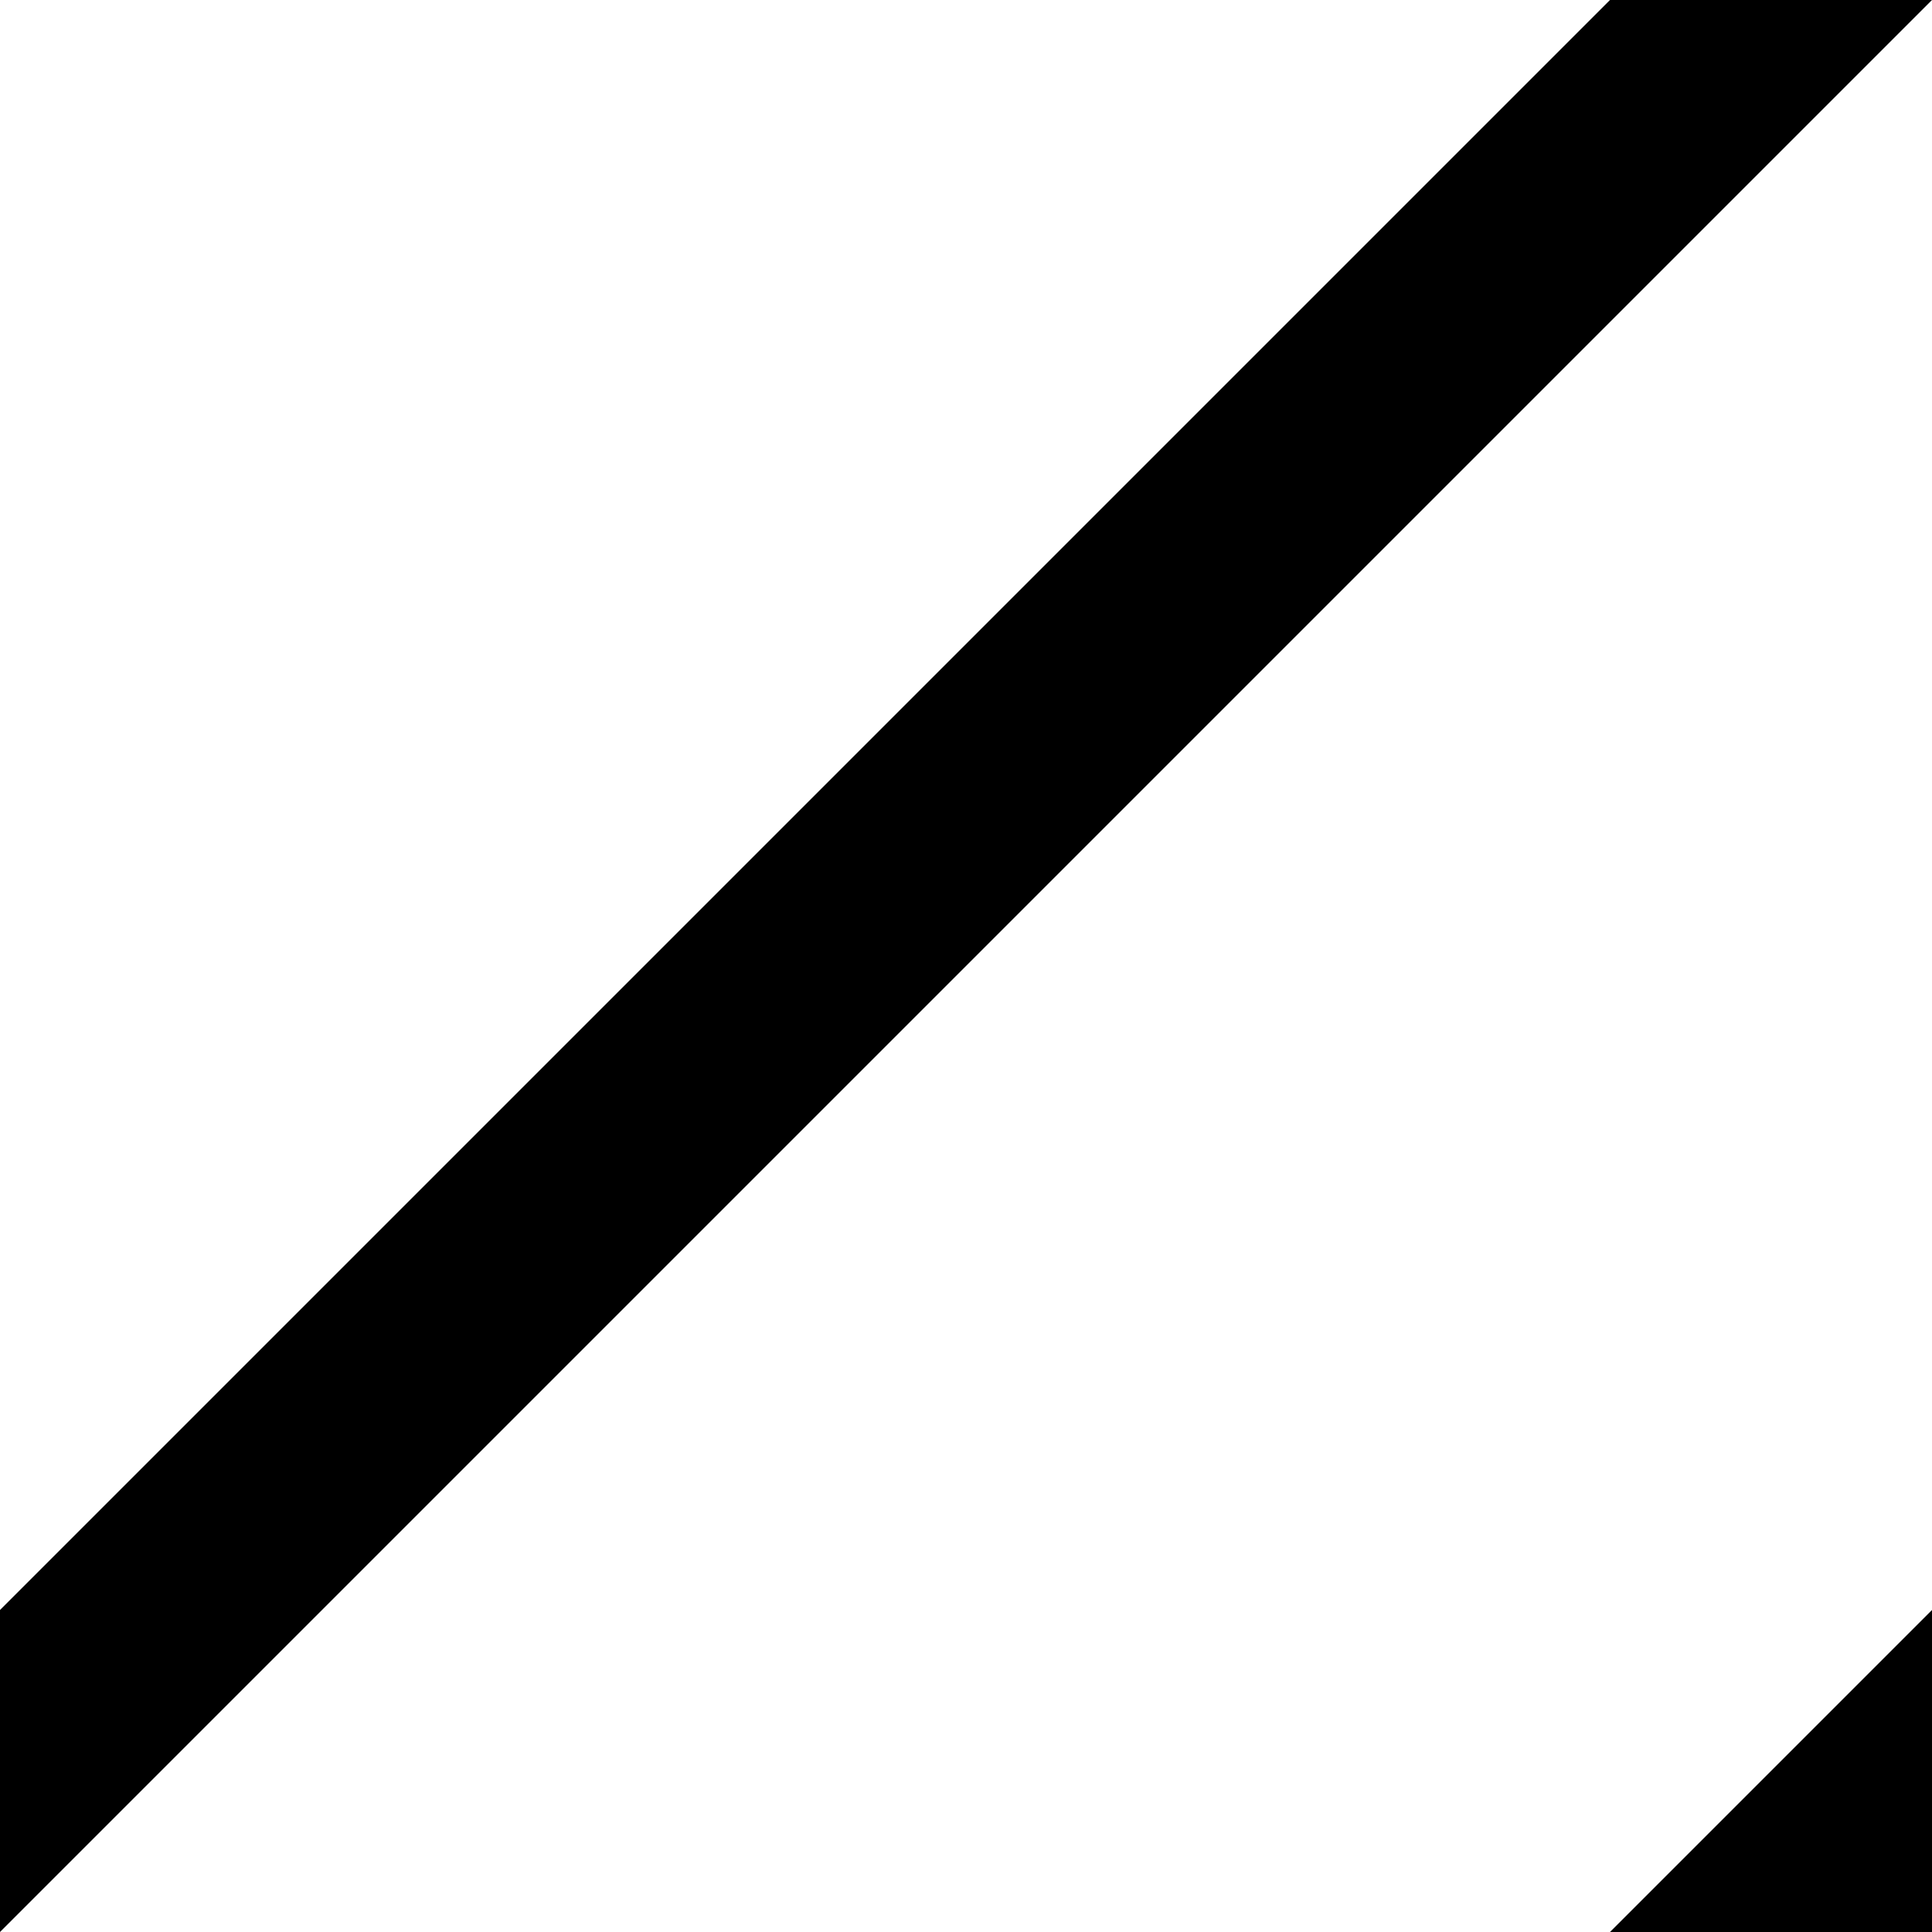
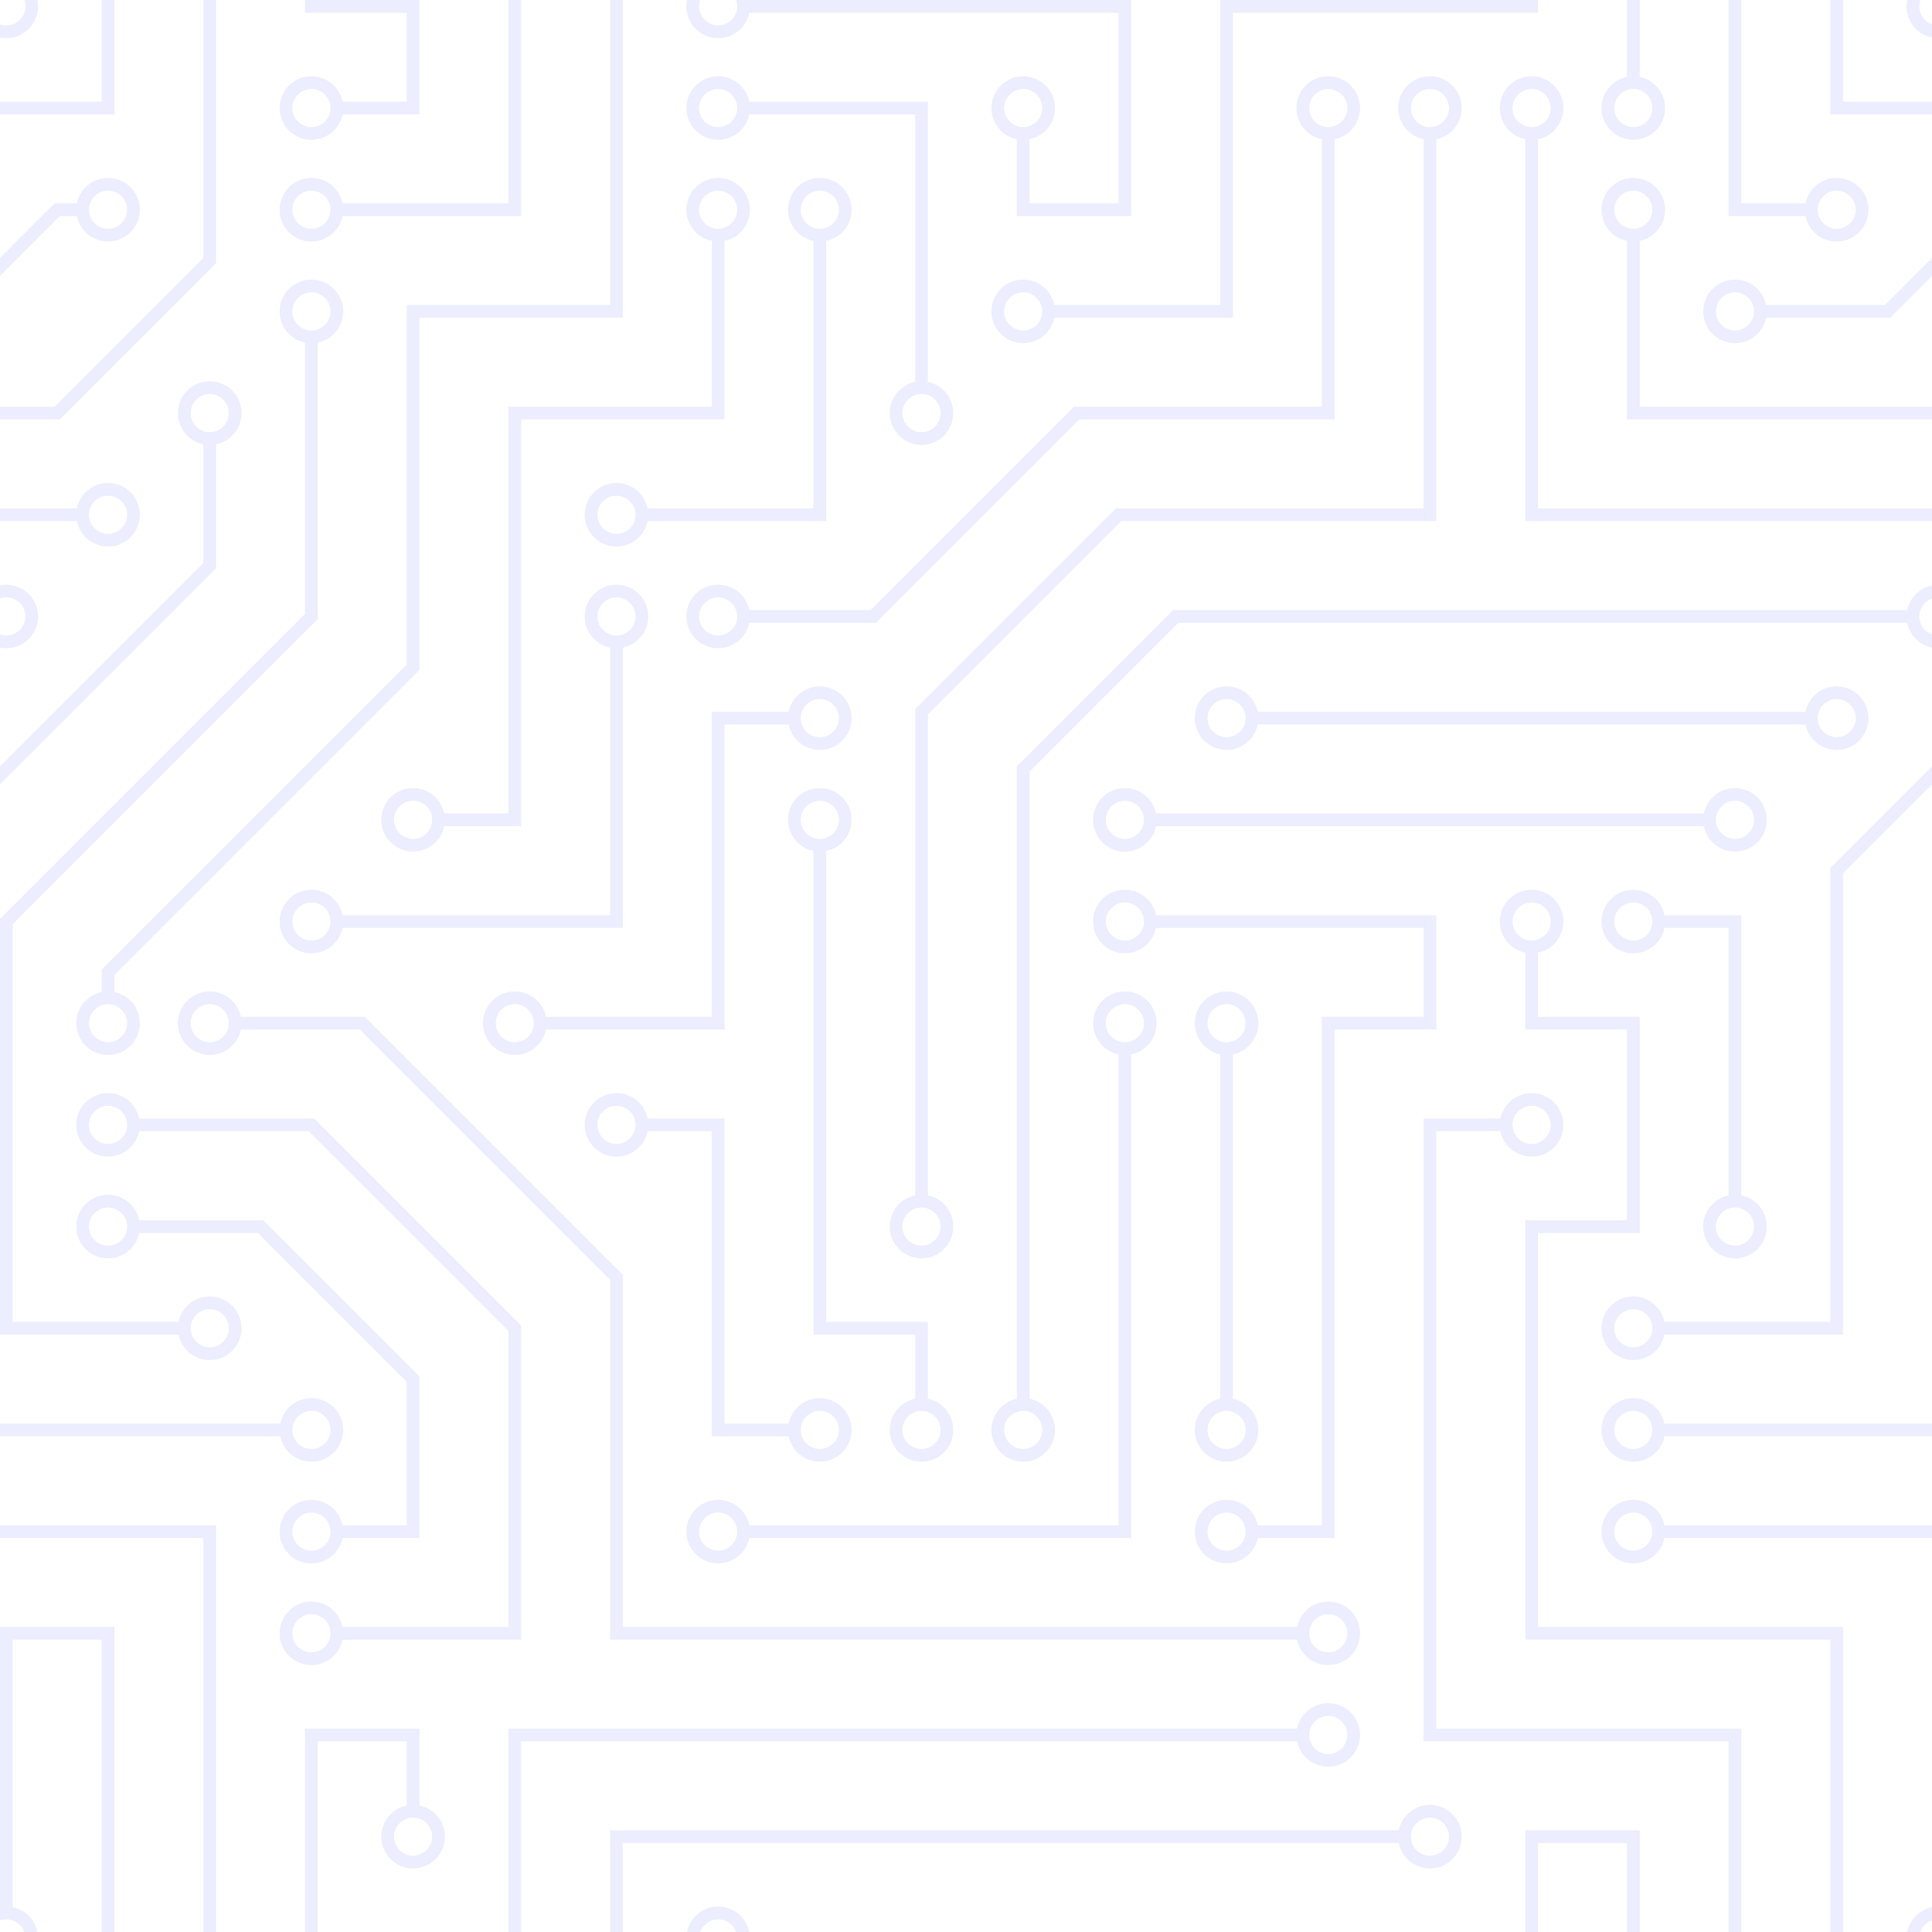
- <svg xmlns="http://www.w3.org/2000/svg" width="6px" height="6px" viewBox="0 0 6 6" version="1.1">
-   <defs />
-   <g id="Page-1" stroke="none" stroke-width="1" fill="none" fill-rule="evenodd">
-     <g id="Artboard-3-Copy-2" fill="#000000">
-       <polygon id="Rectangle-9" points="5 0 6 0 0 6 0 5" />
-       <polygon id="Rectangle-9-Copy" points="6 5 6 6 5 6" />
-     </g>
-   </g>
+ <svg xmlns="http://www.w3.org/2000/svg" viewBox="0 0 304 304" width="304" height="304">
+   <path fill="#444cf7" fill-opacity="10%" d="M44.1 224a5 5 0 1 1 0 2H0v-2h44.1zm160 48a5 5 0 1 1 0 2H82v-2h122.1zm57.8-46a5 5 0 1 1 0-2H304v2h-42.1zm0 16a5 5 0 1 1 0-2H304v2h-42.1zm6.2-114a5 5 0 1 1 0 2h-86.2a5 5 0 1 1 0-2h86.2zm-256-48a5 5 0 1 1 0 2H0v-2h12.1zm185.8 34a5 5 0 1 1 0-2h86.2a5 5 0 1 1 0 2h-86.2zM258 12.1a5 5 0 1 1-2 0V0h2v12.1zm-64 208a5 5 0 1 1-2 0v-54.2a5 5 0 1 1 2 0v54.2zm48-198.2V80h62v2h-64V21.9a5 5 0 1 1 2 0zm16 16V64h46v2h-48V37.9a5 5 0 1 1 2 0zm-128 96V208h16v12.1a5 5 0 1 1-2 0V210h-16v-76.1a5 5 0 1 1 2 0zm-5.9-21.9a5 5 0 1 1 0 2H114v48H85.9a5 5 0 1 1 0-2H112v-48h12.1zm-6.2 130a5 5 0 1 1 0-2H176v-74.1a5 5 0 1 1 2 0V242h-60.1zm-16-64a5 5 0 1 1 0-2H114v48h10.1a5 5 0 1 1 0 2H112v-48h-10.1zM66 284.1a5 5 0 1 1-2 0V274H50v30h-2v-32h18v12.1zM236.1 176a5 5 0 1 1 0 2H226v94h48v32h-2v-30h-48v-98h12.1zm25.8-30a5 5 0 1 1 0-2H274v44.1a5 5 0 1 1-2 0V146h-10.1zm-64 96a5 5 0 1 1 0-2H208v-80h16v-14h-42.1a5 5 0 1 1 0-2H226v18h-16v80h-12.1zm86.2-210a5 5 0 1 1 0 2H272V0h2v32h10.1zM98 101.9V146H53.9a5 5 0 1 1 0-2H96v-42.1a5 5 0 1 1 2 0zM53.9 34a5 5 0 1 1 0-2H80V0h2v34H53.9zm60.1 3.9V66H82v64H69.9a5 5 0 1 1 0-2H80V64h32V37.9a5 5 0 1 1 2 0zM101.9 82a5 5 0 1 1 0-2H128V37.9a5 5 0 1 1 2 0V82h-28.1zm16-64a5 5 0 1 1 0-2H146v44.1a5 5 0 1 1-2 0V18h-26.1zm102.2 270a5 5 0 1 1 0 2H98v14h-2v-16h124.1zM242 149.9V160h16v34h-16v62h48v48h-2v-46h-48v-66h16v-30h-16v-12.1a5 5 0 1 1 2 0zM53.9 18a5 5 0 1 1 0-2H64V2H48V0h18v18H53.9zm112 32a5 5 0 1 1 0-2H192V0h50v2h-48v48h-28.1zm-48-48a5 5 0 0 1-9.8-2h2.07a3 3 0 1 0 5.66 0H178v34h-18V21.9a5 5 0 1 1 2 0V32h14V2h-58.1zm0 96a5 5 0 1 1 0-2H137l32-32h39V21.9a5 5 0 1 1 2 0V66h-40.17l-32 32H117.9zm28.1 90.1a5 5 0 1 1-2 0v-76.51L175.59 80H224V21.9a5 5 0 1 1 2 0V82h-49.59L146 112.41v75.69zm16 32a5 5 0 1 1-2 0v-99.51L184.59 96H300.1a5 5 0 0 1 3.9-3.9v2.07a3 3 0 0 0 0 5.66v2.07a5 5 0 0 1-3.9-3.9H185.41L162 121.41v98.69zm-144-64a5 5 0 1 1-2 0v-3.51l48-48V48h32V0h2v50H66v55.41l-48 48v2.69zM50 53.9v43.51l-48 48V208h26.1a5 5 0 1 1 0 2H0v-65.41l48-48V53.9a5 5 0 1 1 2 0zm-16 16V89.41l-34 34v-2.82l32-32V69.9a5 5 0 1 1 2 0zM12.1 32a5 5 0 1 1 0 2H9.41L0 43.41V40.6L8.59 32h3.51zm265.8 18a5 5 0 1 1 0-2h18.69l7.41-7.41v2.82L297.41 50H277.9zm-16 160a5 5 0 1 1 0-2H288v-71.41l16-16v2.82l-14 14V210h-28.1zm-208 32a5 5 0 1 1 0-2H64v-22.59L40.59 194H21.9a5 5 0 1 1 0-2H41.41L66 216.59V242H53.9zm150.2 14a5 5 0 1 1 0 2H96v-56.6L56.6 162H37.9a5 5 0 1 1 0-2h19.5L98 200.6V256h106.1zm-150.2 2a5 5 0 1 1 0-2H80v-46.59L48.59 178H21.9a5 5 0 1 1 0-2H49.41L82 208.59V258H53.9zM34 39.8v1.61L9.41 66H0v-2h8.59L32 40.59V0h2v39.8zM2 300.1a5 5 0 0 1 3.9 3.9H3.83A3 3 0 0 0 0 302.17V256h18v48h-2v-46H2v42.1zM34 241v63h-2v-62H0v-2h34v1zM17 18H0v-2h16V0h2v18h-1zm273-2h14v2h-16V0h2v16zm-32 273v15h-2v-14h-14v14h-2v-16h18v1zM0 92.1A5.02 5.02 0 0 1 6 97a5 5 0 0 1-6 4.9v-2.07a3 3 0 1 0 0-5.66V92.1zM80 272h2v32h-2v-32zm37.9 32h-2.07a3 3 0 0 0-5.66 0h-2.07a5 5 0 0 1 9.8 0zM5.9 0A5.02 5.02 0 0 1 0 5.9V3.83A3 3 0 0 0 3.83 0H5.9zm294.2 0h2.07A3 3 0 0 0 304 3.83V5.9a5 5 0 0 1-3.9-5.9zm3.9 300.1v2.07a3 3 0 0 0-1.83 1.83h-2.07a5 5 0 0 1 3.9-3.9zM97 100a3 3 0 1 0 0-6 3 3 0 0 0 0 6zm0-16a3 3 0 1 0 0-6 3 3 0 0 0 0 6zm16 16a3 3 0 1 0 0-6 3 3 0 0 0 0 6zm16 16a3 3 0 1 0 0-6 3 3 0 0 0 0 6zm0 16a3 3 0 1 0 0-6 3 3 0 0 0 0 6zm-48 32a3 3 0 1 0 0-6 3 3 0 0 0 0 6zm16 16a3 3 0 1 0 0-6 3 3 0 0 0 0 6zm32 48a3 3 0 1 0 0-6 3 3 0 0 0 0 6zm-16 16a3 3 0 1 0 0-6 3 3 0 0 0 0 6zm32-16a3 3 0 1 0 0-6 3 3 0 0 0 0 6zm0-32a3 3 0 1 0 0-6 3 3 0 0 0 0 6zm16 32a3 3 0 1 0 0-6 3 3 0 0 0 0 6zm32 16a3 3 0 1 0 0-6 3 3 0 0 0 0 6zm0-16a3 3 0 1 0 0-6 3 3 0 0 0 0 6zm-16-64a3 3 0 1 0 0-6 3 3 0 0 0 0 6zm16 0a3 3 0 1 0 0-6 3 3 0 0 0 0 6zm16 96a3 3 0 1 0 0-6 3 3 0 0 0 0 6zm0 16a3 3 0 1 0 0-6 3 3 0 0 0 0 6zm16 16a3 3 0 1 0 0-6 3 3 0 0 0 0 6zm16-144a3 3 0 1 0 0-6 3 3 0 0 0 0 6zm0 32a3 3 0 1 0 0-6 3 3 0 0 0 0 6zm16-32a3 3 0 1 0 0-6 3 3 0 0 0 0 6zm16-16a3 3 0 1 0 0-6 3 3 0 0 0 0 6zm-96 0a3 3 0 1 0 0-6 3 3 0 0 0 0 6zm0 16a3 3 0 1 0 0-6 3 3 0 0 0 0 6zm16-32a3 3 0 1 0 0-6 3 3 0 0 0 0 6zm96 0a3 3 0 1 0 0-6 3 3 0 0 0 0 6zm-16-64a3 3 0 1 0 0-6 3 3 0 0 0 0 6zm16-16a3 3 0 1 0 0-6 3 3 0 0 0 0 6zm-32 0a3 3 0 1 0 0-6 3 3 0 0 0 0 6zm0-16a3 3 0 1 0 0-6 3 3 0 0 0 0 6zm-16 0a3 3 0 1 0 0-6 3 3 0 0 0 0 6zm-16 0a3 3 0 1 0 0-6 3 3 0 0 0 0 6zm-16 0a3 3 0 1 0 0-6 3 3 0 0 0 0 6zM49 36a3 3 0 1 0 0-6 3 3 0 0 0 0 6zm-32 0a3 3 0 1 0 0-6 3 3 0 0 0 0 6zm32 16a3 3 0 1 0 0-6 3 3 0 0 0 0 6zM33 68a3 3 0 1 0 0-6 3 3 0 0 0 0 6zm16-48a3 3 0 1 0 0-6 3 3 0 0 0 0 6zm0 240a3 3 0 1 0 0-6 3 3 0 0 0 0 6zm16 32a3 3 0 1 0 0-6 3 3 0 0 0 0 6zm-16-64a3 3 0 1 0 0-6 3 3 0 0 0 0 6zm0 16a3 3 0 1 0 0-6 3 3 0 0 0 0 6zm-16-32a3 3 0 1 0 0-6 3 3 0 0 0 0 6zm80-176a3 3 0 1 0 0-6 3 3 0 0 0 0 6zm16 0a3 3 0 1 0 0-6 3 3 0 0 0 0 6zm-16-16a3 3 0 1 0 0-6 3 3 0 0 0 0 6zm32 48a3 3 0 1 0 0-6 3 3 0 0 0 0 6zm16-16a3 3 0 1 0 0-6 3 3 0 0 0 0 6zm0-32a3 3 0 1 0 0-6 3 3 0 0 0 0 6zm112 176a3 3 0 1 0 0-6 3 3 0 0 0 0 6zm-16 16a3 3 0 1 0 0-6 3 3 0 0 0 0 6zm0 16a3 3 0 1 0 0-6 3 3 0 0 0 0 6zm0 16a3 3 0 1 0 0-6 3 3 0 0 0 0 6zM17 180a3 3 0 1 0 0-6 3 3 0 0 0 0 6zm0 16a3 3 0 1 0 0-6 3 3 0 0 0 0 6zm0-32a3 3 0 1 0 0-6 3 3 0 0 0 0 6zm16 0a3 3 0 1 0 0-6 3 3 0 0 0 0 6zM17 84a3 3 0 1 0 0-6 3 3 0 0 0 0 6zm32 64a3 3 0 1 0 0-6 3 3 0 0 0 0 6zm16-16a3 3 0 1 0 0-6 3 3 0 0 0 0 6z" />
</svg>
